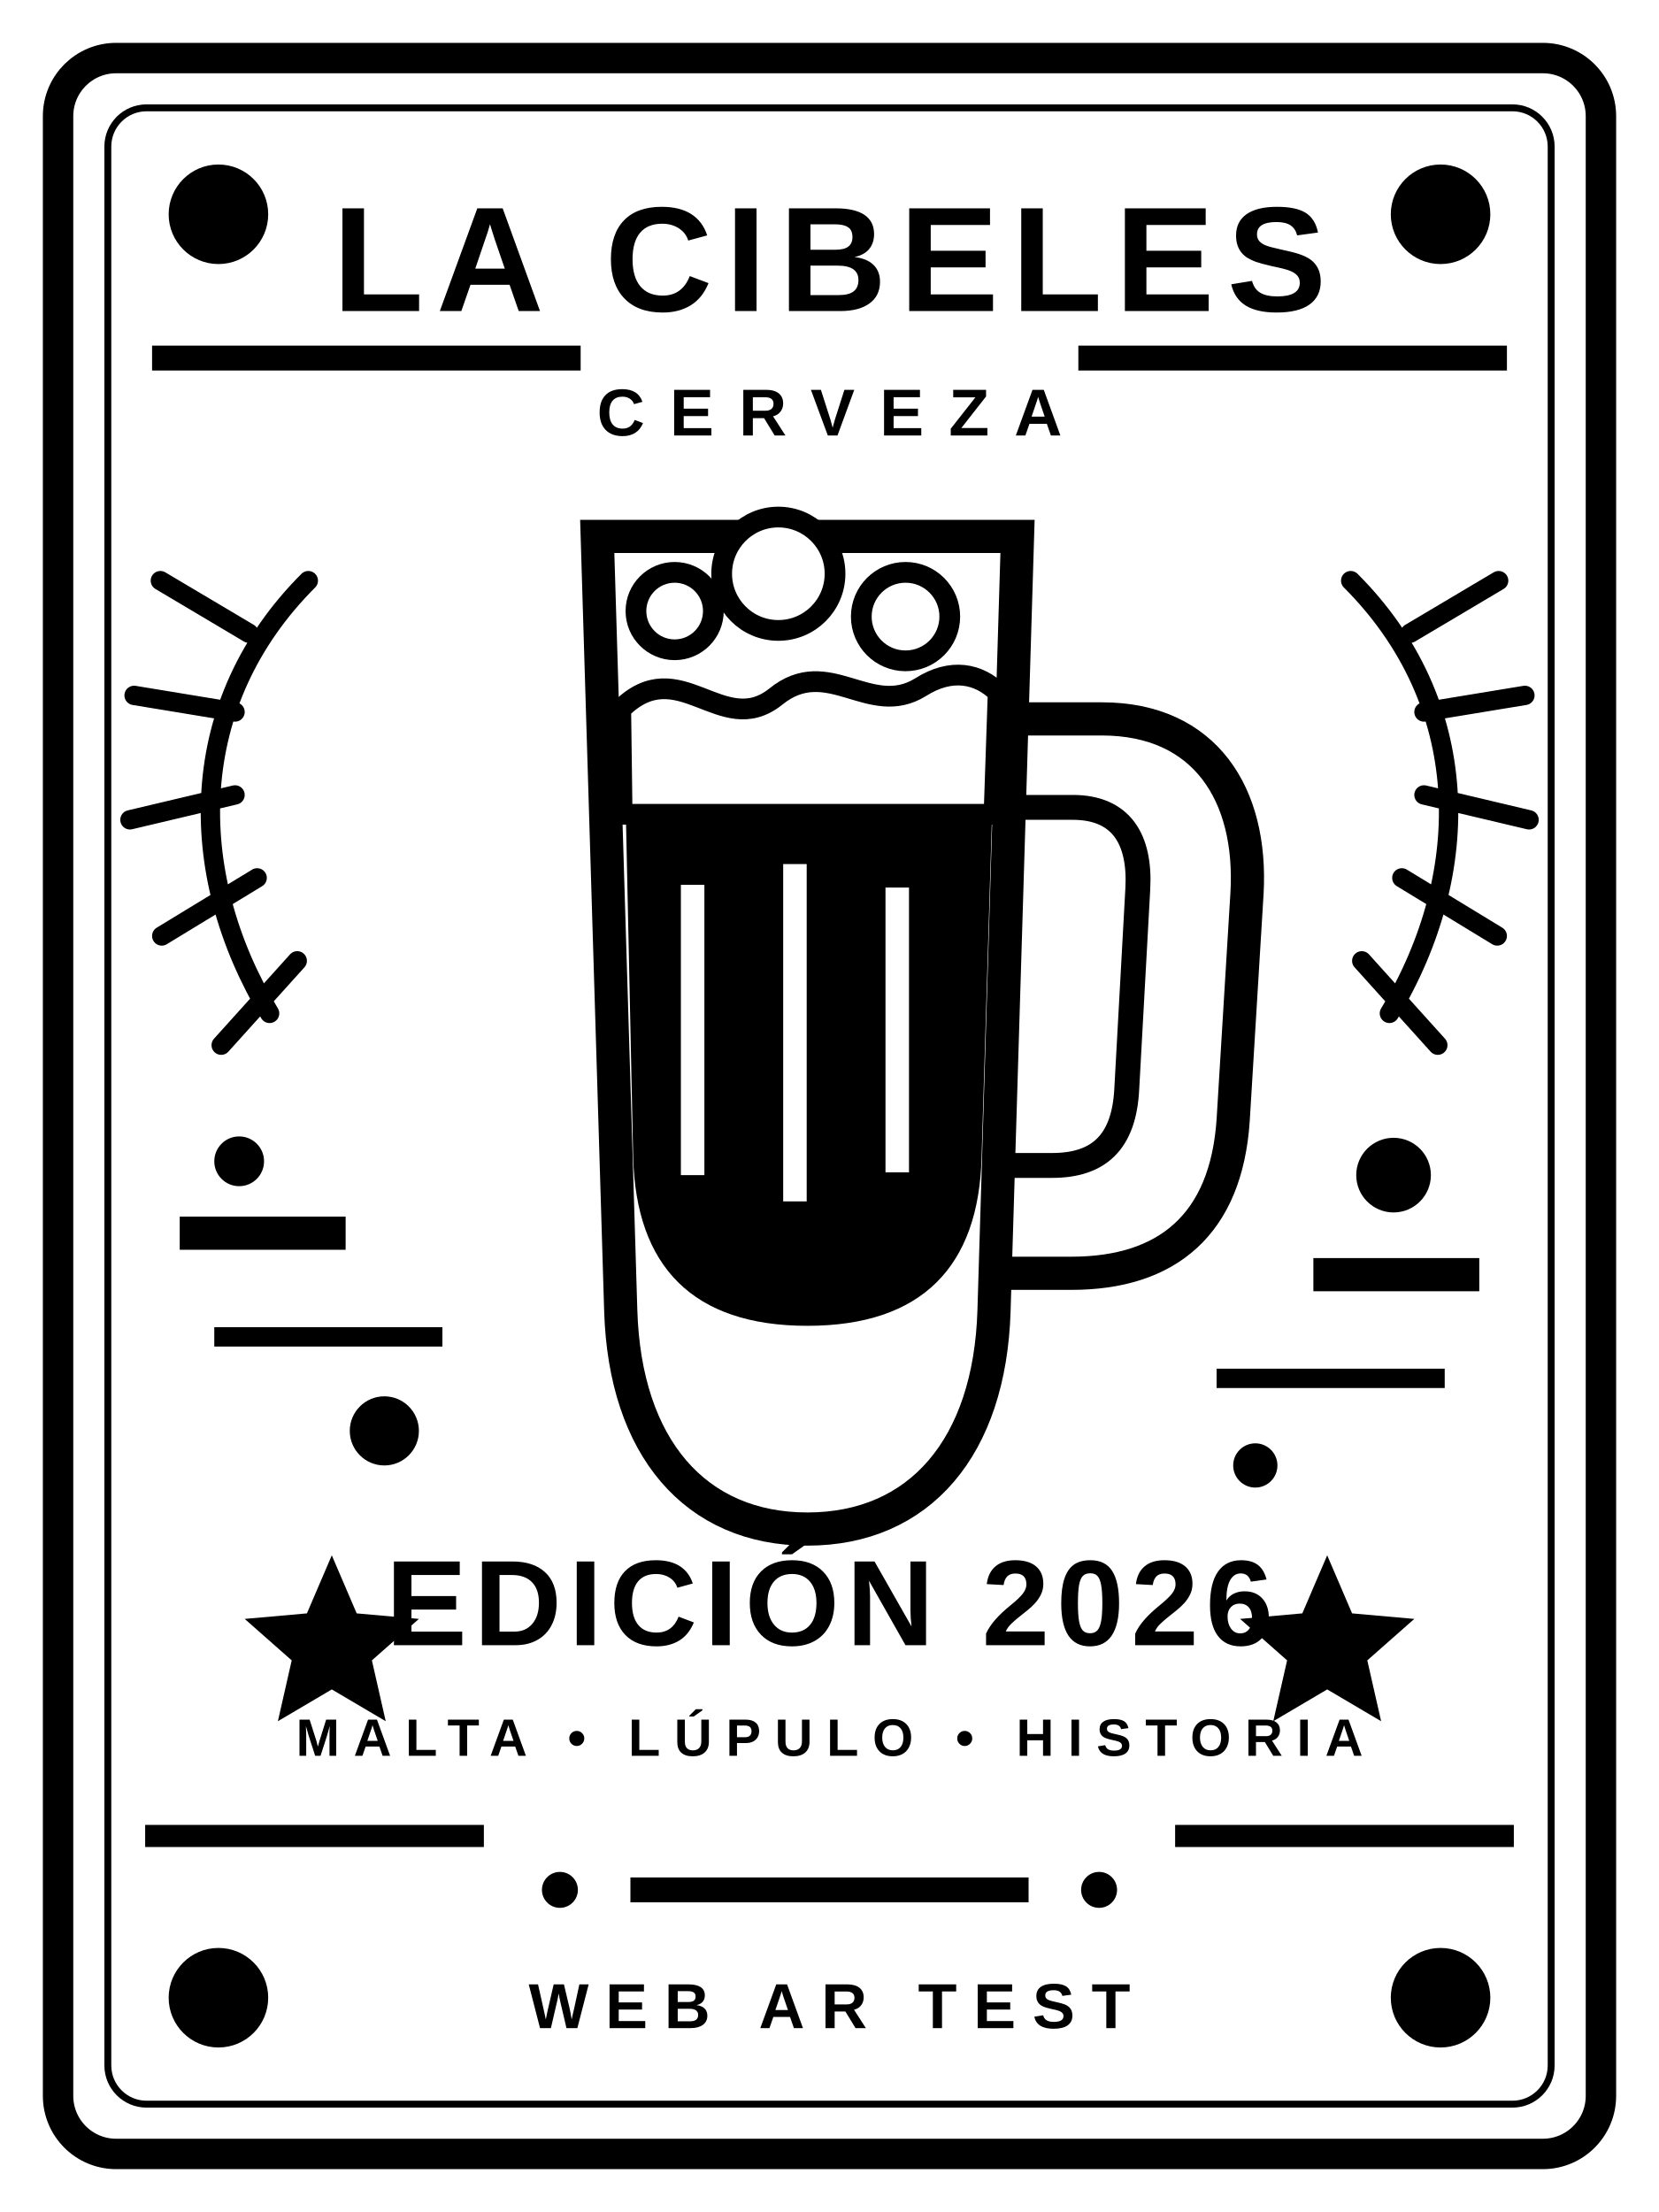
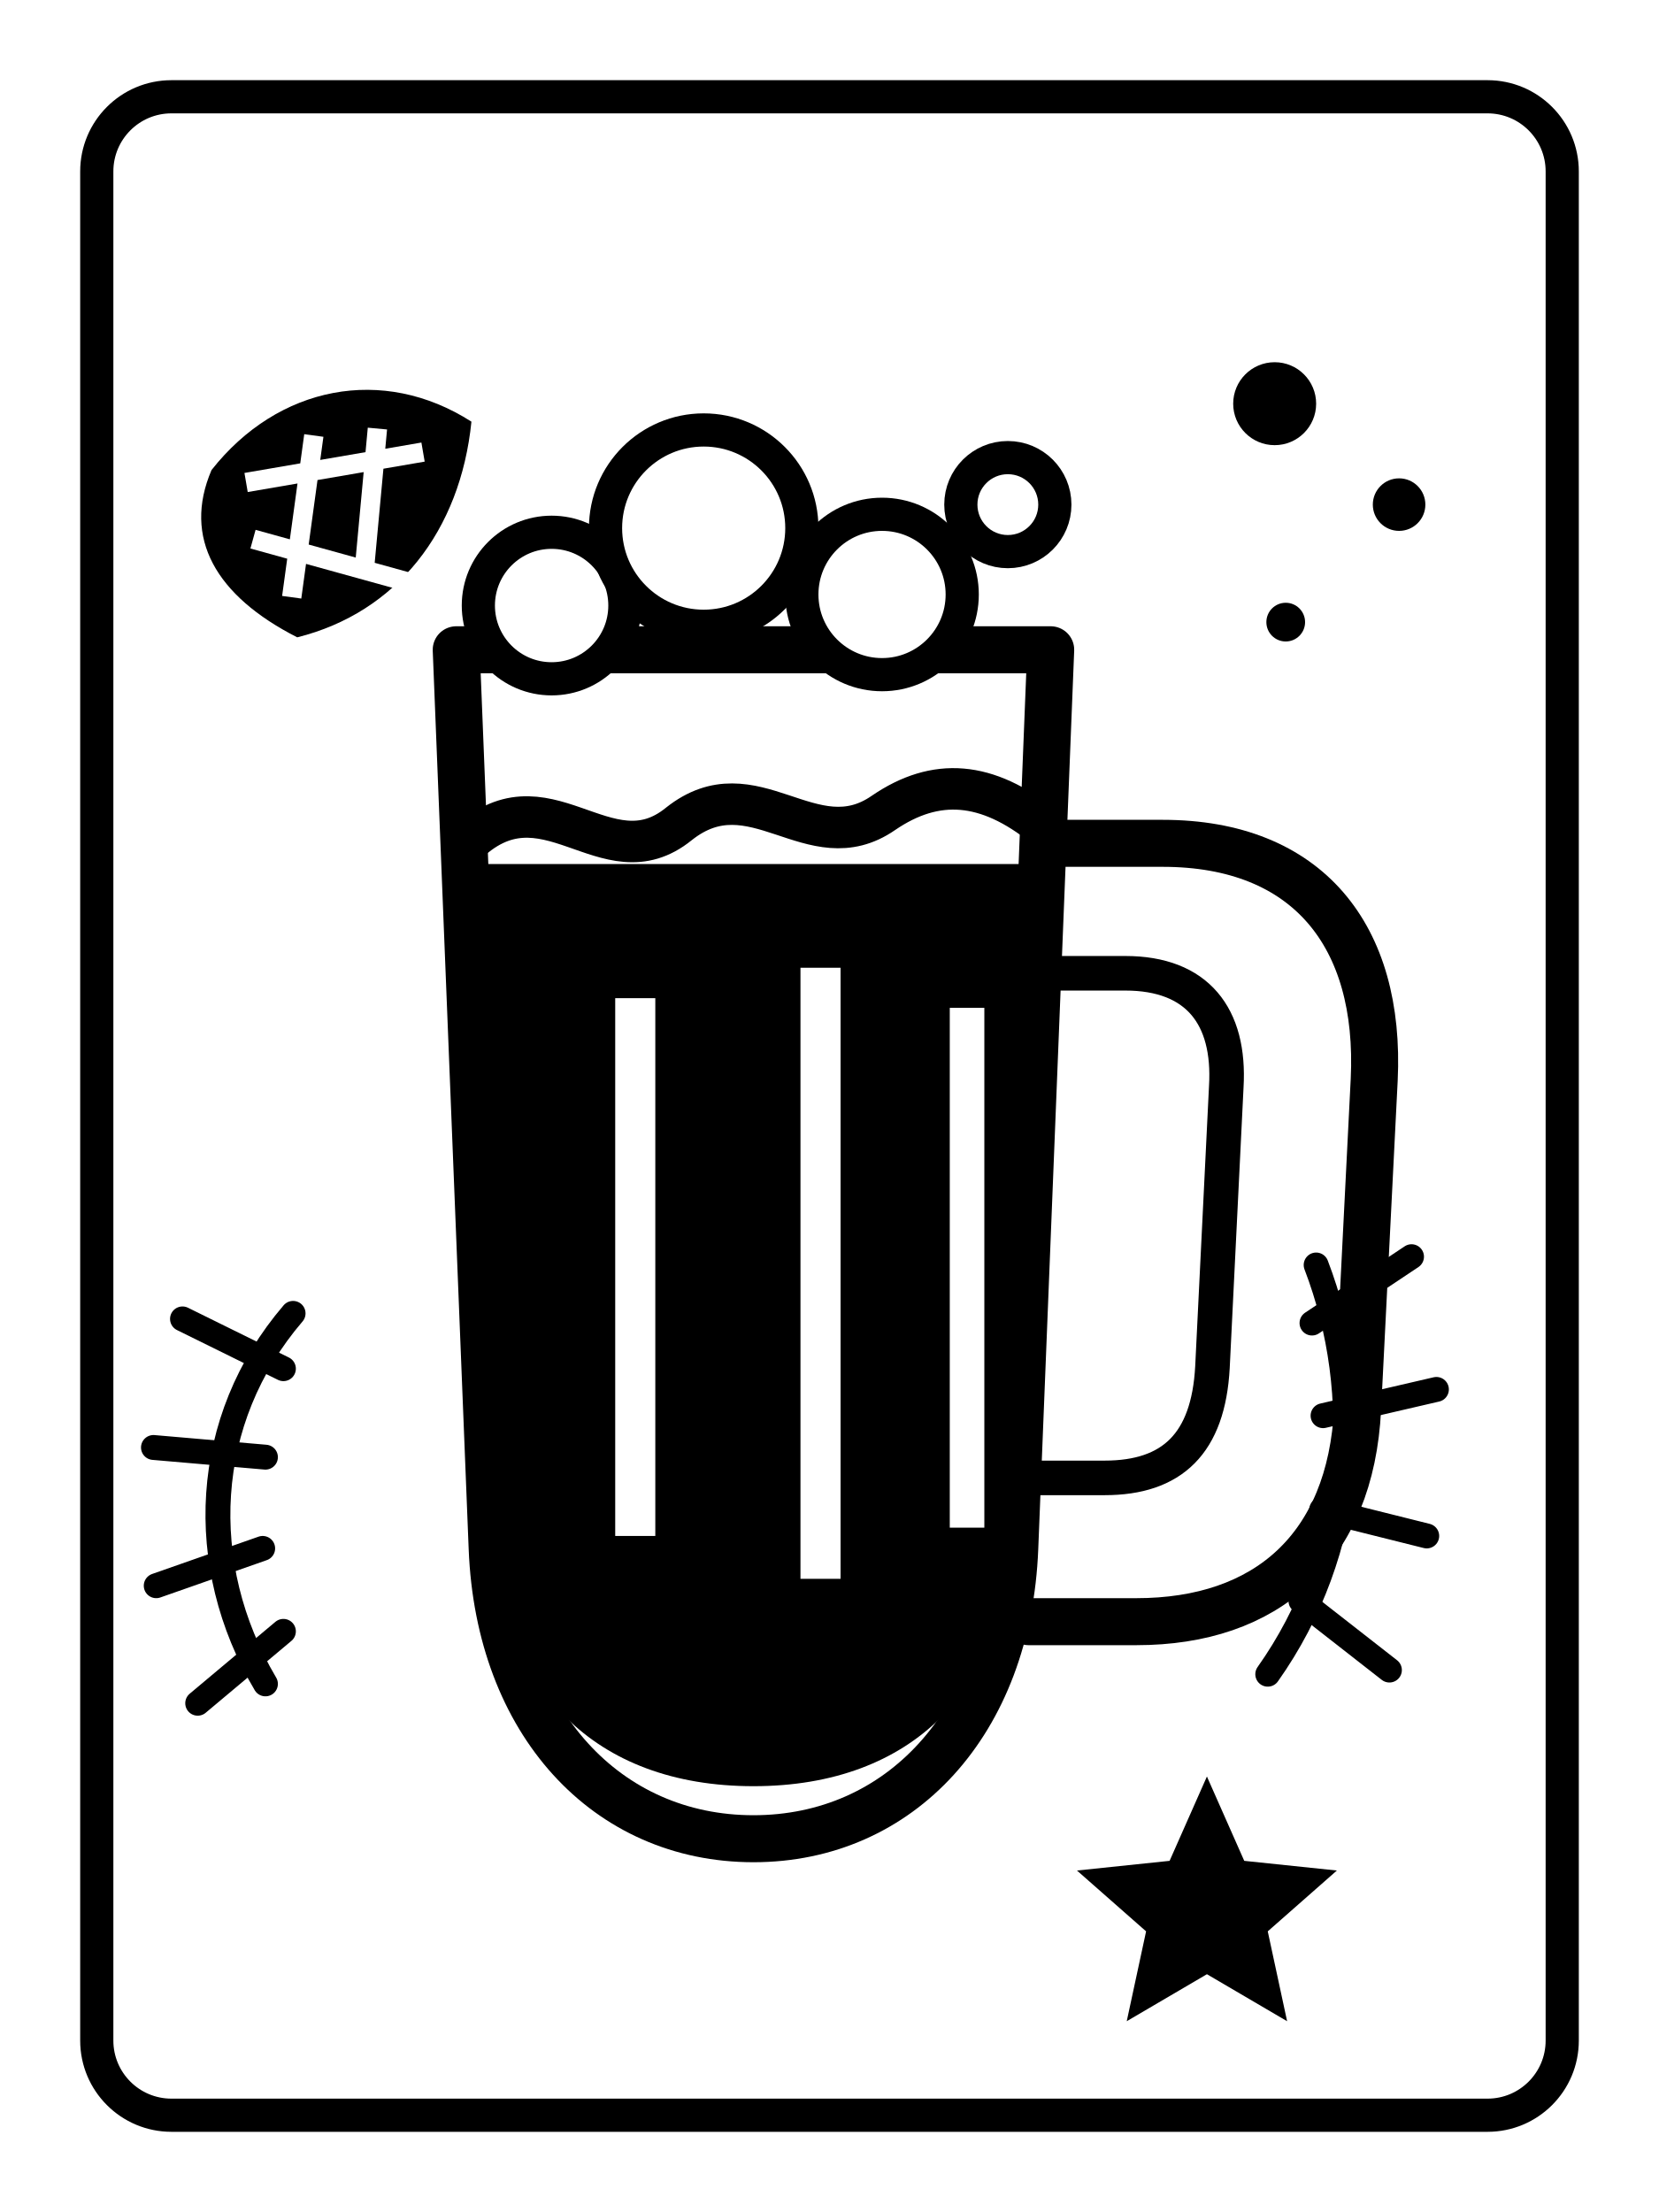
<svg xmlns="http://www.w3.org/2000/svg" width="1200" height="1600" viewBox="0 0 1200 1600">
  <rect width="1200" height="1600" fill="#fff" />
-   <rect x="42" y="42" width="1116" height="1516" rx="42" fill="none" stroke="#000" stroke-width="22" />
-   <rect x="78" y="78" width="1044" height="1444" rx="28" fill="none" stroke="#000" stroke-width="5" />
-   <g fill="#000">
-     <circle cx="158" cy="155" r="36" />
-     <circle cx="1042" cy="155" r="36" />
-     <circle cx="158" cy="1445" r="36" />
-     <circle cx="1042" cy="1445" r="36" />
-     <path d="M110 250h310v18H110zM780 250h310v18H780z" />
-     <path d="M105 1320h245v16H105zM850 1320h245v16H850z" />
+   <rect x="70" y="70" width="1060" height="1460" rx="54" fill="none" stroke="#000" stroke-width="24" />
+   <g fill="none" stroke="#000" stroke-linecap="round" stroke-linejoin="round">
+     <path d="M330 470h430l-26 650c-5 126-83 210-189 210s-184-84-189-210z" stroke-width="34" />
+     <path d="M757 610h84c105 0 158 67 153 171l-12 238c-5 101-66 154-160 154h-78" stroke-width="34" />
+     <path d="M760 704h54c52 0 76 31 73 82l-10 203c-3 55-29 80-78 80h-50" stroke-width="25" />
+     <path d="M336 612c58-58 102 27 155-16 54-43 96 28 148-8 38-26 75-23 116 10" stroke-width="30" />
+     <path d="M420 742v382M548 714v438M674 746v371" stroke-width="26" />
+     <path d="M212 950c-66 77-71 182-20 268" stroke-width="18" />
+     <path d="M205 990l-73-36M192 1054l-81-7M190 1120l-77 27M205 1180l-62 52" stroke-width="18" />
+     <path d="M952 915c36 94 28 207-35 296" stroke-width="18" />
+     <path d="M949 957l72-48M957 1024l82-19M956 1092l76 19M941 1158l64 50" stroke-width="18" />
  </g>
-   <g stroke="#000" fill="none" stroke-width="14" stroke-linecap="round" stroke-linejoin="round">
-     <path d="M223 420c-88 88-90 210-28 313M180 458l-64-38M170 515l-73-12M170 575l-76 18M186 635l-69 42M215 695l-55 61" />
-     <path d="M977 420c88 88 90 210 28 313M1020 458l64-38M1030 515l73-12M1030 575l76 18M1014 635l69 42M985 695l55 61" />
-   </g>
-   <g transform="translate(340 350)">
-     <path d="M92 38h304l-17 560c-3 99-54 158-135 158s-132-59-135-158z" fill="#fff" stroke="#000" stroke-width="24" />
-     <path d="M396 170h61c75 0 109 55 105 126l-10 164c-5 76-48 111-117 111h-47" fill="none" stroke="#000" stroke-width="24" />
-     <path d="M397 234h39c35 0 49 23 47 59l-8 145c-2 38-20 55-54 55h-29" fill="none" stroke="#000" stroke-width="18" />
-     <path d="M111 160h269l-10 327c-2 79-43 122-126 122s-124-43-126-122z" fill="#000" />
-     <path d="M109 163c42-42 73 22 112-9 38-31 68 16 105-7 22-14 42-10 56 4l-3 88H110z" fill="#fff" stroke="#000" stroke-width="15" />
-     <circle cx="148" cy="92" r="28" fill="#fff" stroke="#000" stroke-width="15" />
-     <circle cx="223" cy="65" r="41" fill="#fff" stroke="#000" stroke-width="15" />
-     <circle cx="315" cy="96" r="32" fill="#fff" stroke="#000" stroke-width="15" />
-     <path d="M161 290v210M235 275v244M309 292v206" stroke="#fff" stroke-width="17" />
-   </g>
-   <g fill="#000" text-anchor="middle" font-family="Arial, Helvetica, sans-serif">
-     <text x="600" y="225" font-size="108" font-weight="900" letter-spacing="9">LA CIBELES</text>
-     <text x="600" y="315" font-size="48" font-weight="700" letter-spacing="18">CERVEZA</text>
-     <text x="600" y="1190" font-size="88" font-weight="900" letter-spacing="5">EDICIÓN 2026</text>
-     <text x="600" y="1270" font-size="38" font-weight="700" letter-spacing="10">MALTA • LÚPULO • HISTORIA</text>
-     <text x="600" y="1467" font-size="46" font-weight="900" letter-spacing="12">WEB AR TEST</text>
+   <g fill="#fff" stroke="#000" stroke-width="24">
+     <circle cx="399" cy="438" r="53" />
+     <circle cx="509" cy="382" r="71" />
+     <circle cx="638" cy="430" r="58" />
+     <circle cx="729" cy="365" r="34" />
  </g>
  <g fill="#000">
-     <path d="M240 1125l18 42 45 4-34 30 10 44-39-23-39 23 10-44-34-30 45-4z" />
-     <path d="M960 1125l18 42 45 4-34 30 10 44-39-23-39 23 10-44-34-30 45-4z" />
-     <path d="M456 1358h288v18H456z" />
-     <circle cx="405" cy="1367" r="13" />
-     <circle cx="795" cy="1367" r="13" />
-     <path d="M130 880h120v24H130zM950 910h120v24H950zM155 960h165v14H155zM880 990h165v14H880z" />
-     <circle cx="173" cy="840" r="18" />
-     <circle cx="1008" cy="850" r="27" />
-     <circle cx="278" cy="1035" r="25" />
-     <circle cx="908" cy="1060" r="16" />
+     <path d="M339 625h412l-19 486c-4 109-71 181-187 181s-183-72-187-181z" />
+     <path d="M445 722h29v389h-29zM579 700h29v442h-29zM687 729h25v376h-25z" fill="#fff" />
+     <path d="M153 340c48-61 124-76 188-35-8 79-54 138-126 156-59-30-83-72-62-121z" />
+     <path d="M178 349l128-22M183 390l112 31M227 315l-16 117M273 310l-9 97" fill="none" stroke="#fff" stroke-width="14" />
+     <circle cx="922" cy="292" r="30" />
+     <circle cx="1012" cy="365" r="19" />
+     <circle cx="930" cy="450" r="14" />
+     <path d="M873 1285l27 61 67 7-50 44 14 65-58-34-58 34 14-65-50-44 67-7z" />
  </g>
</svg>
